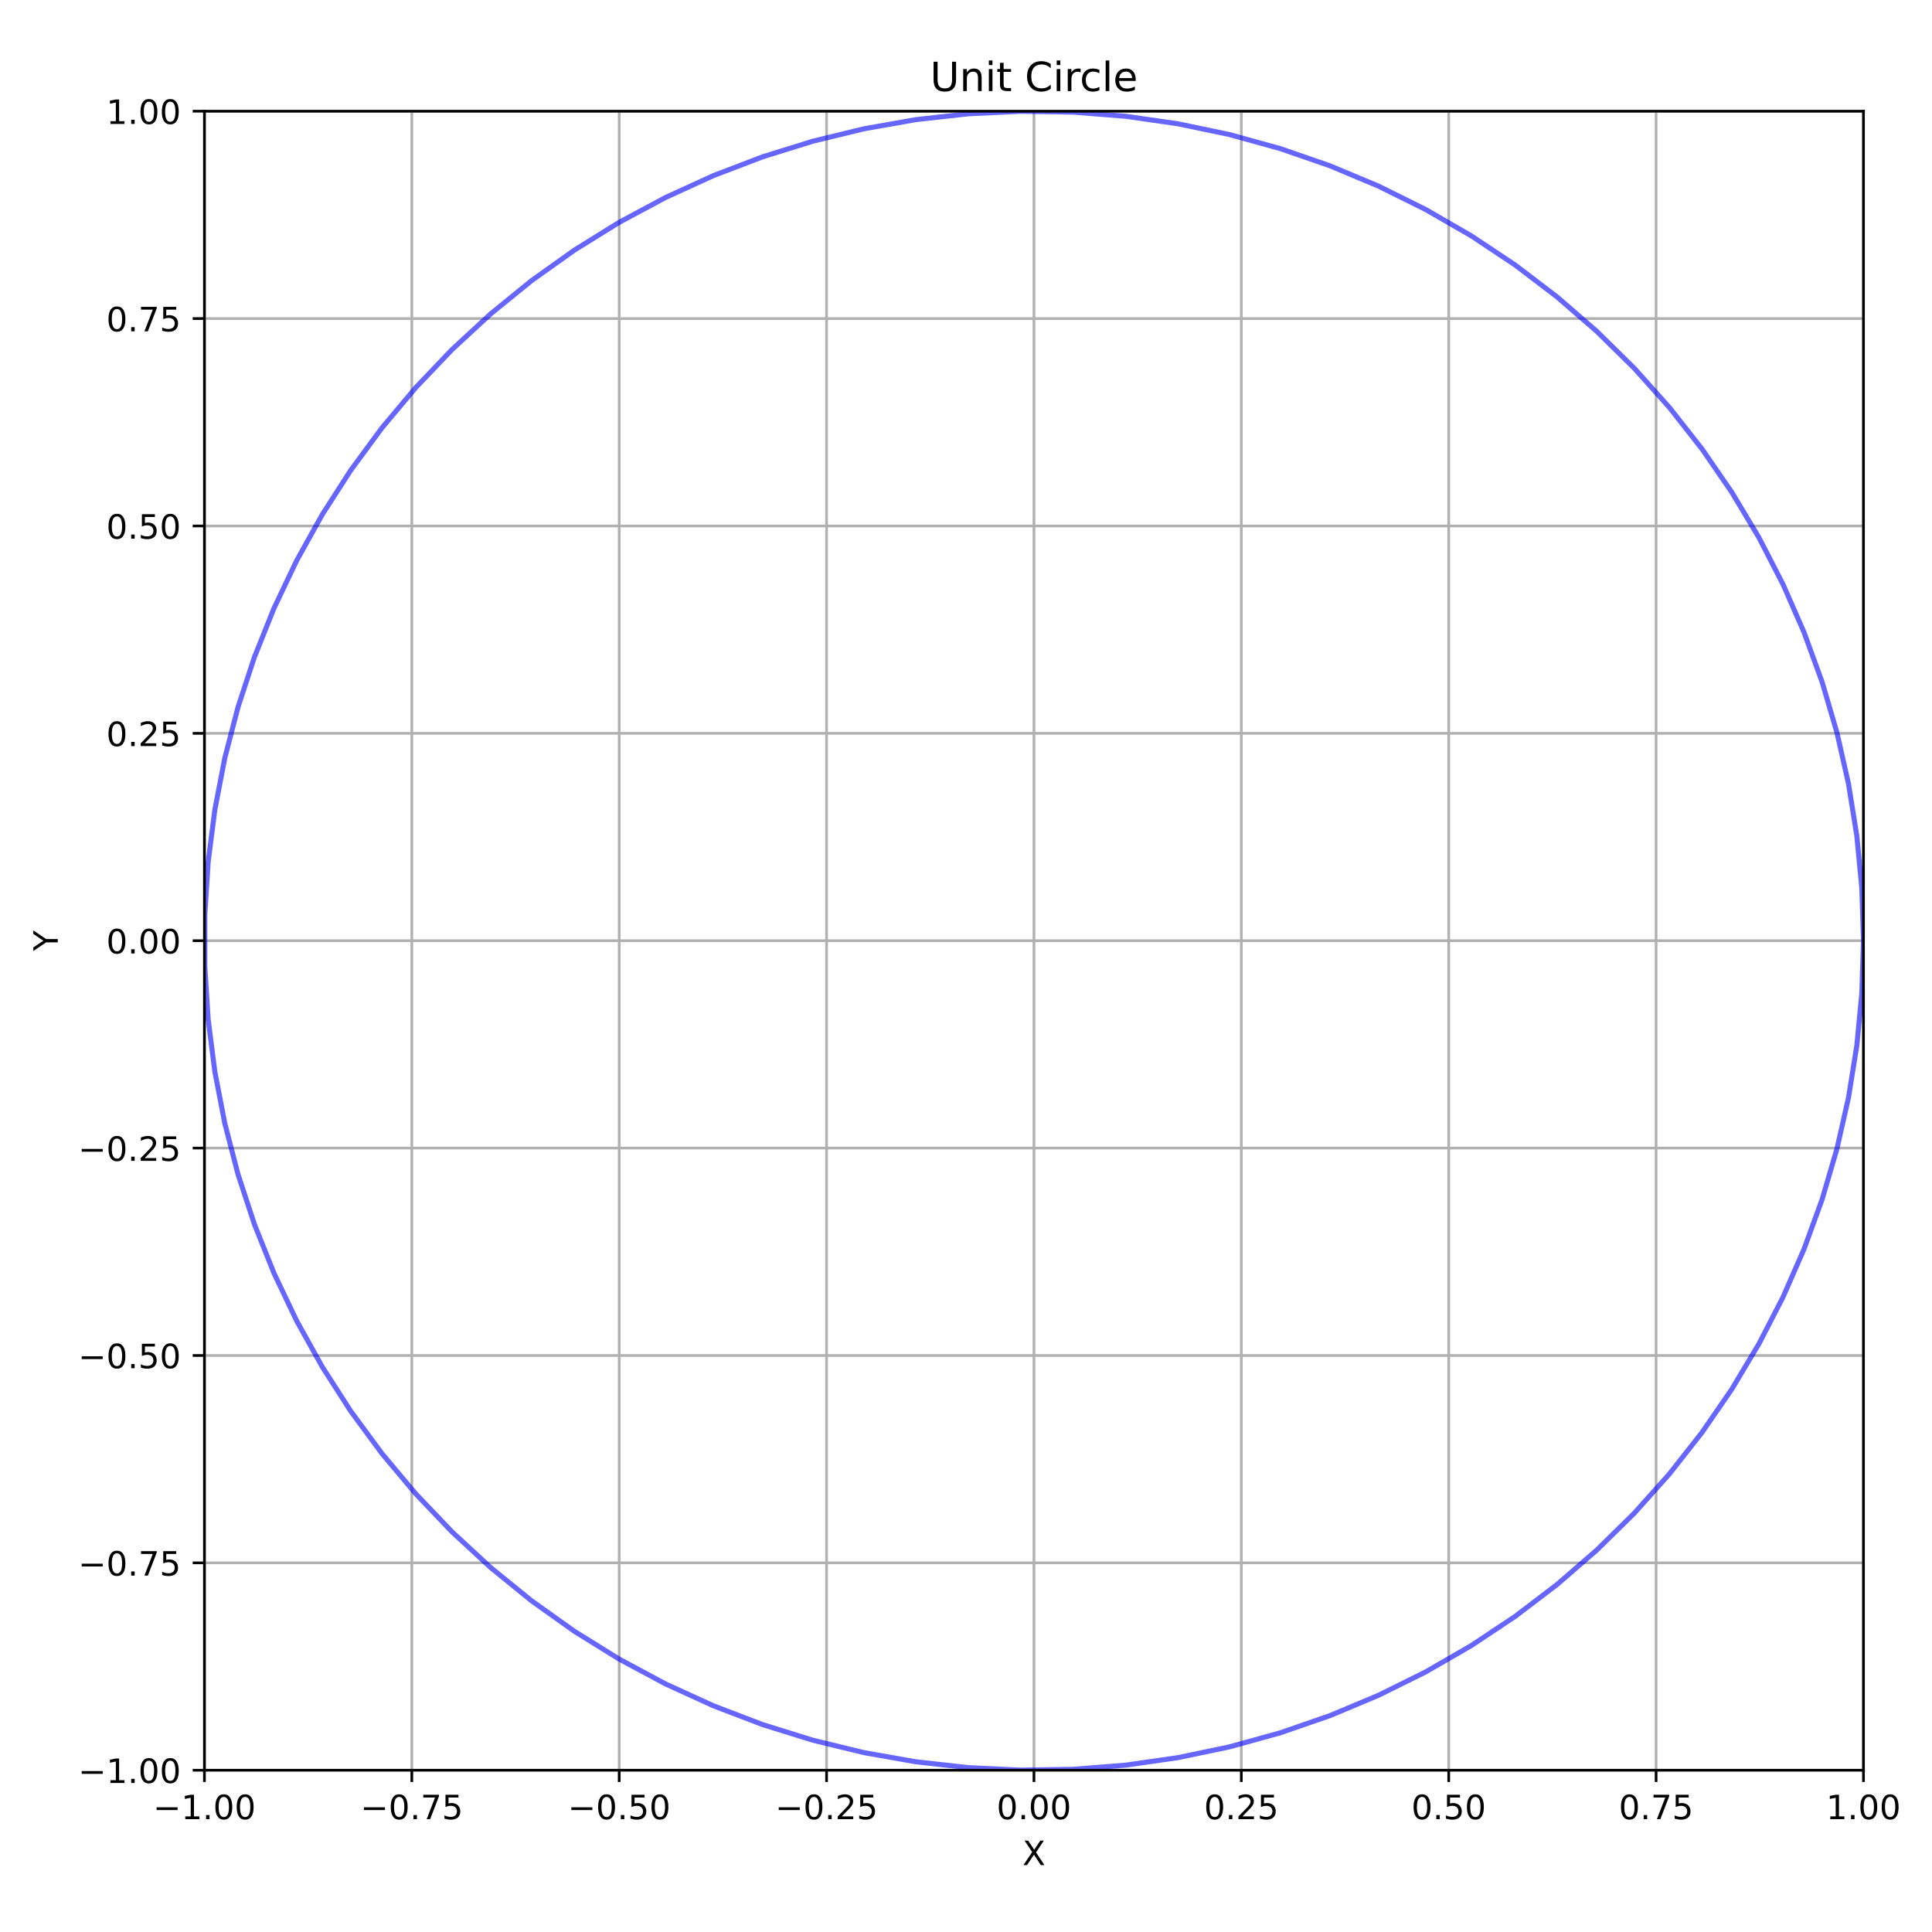
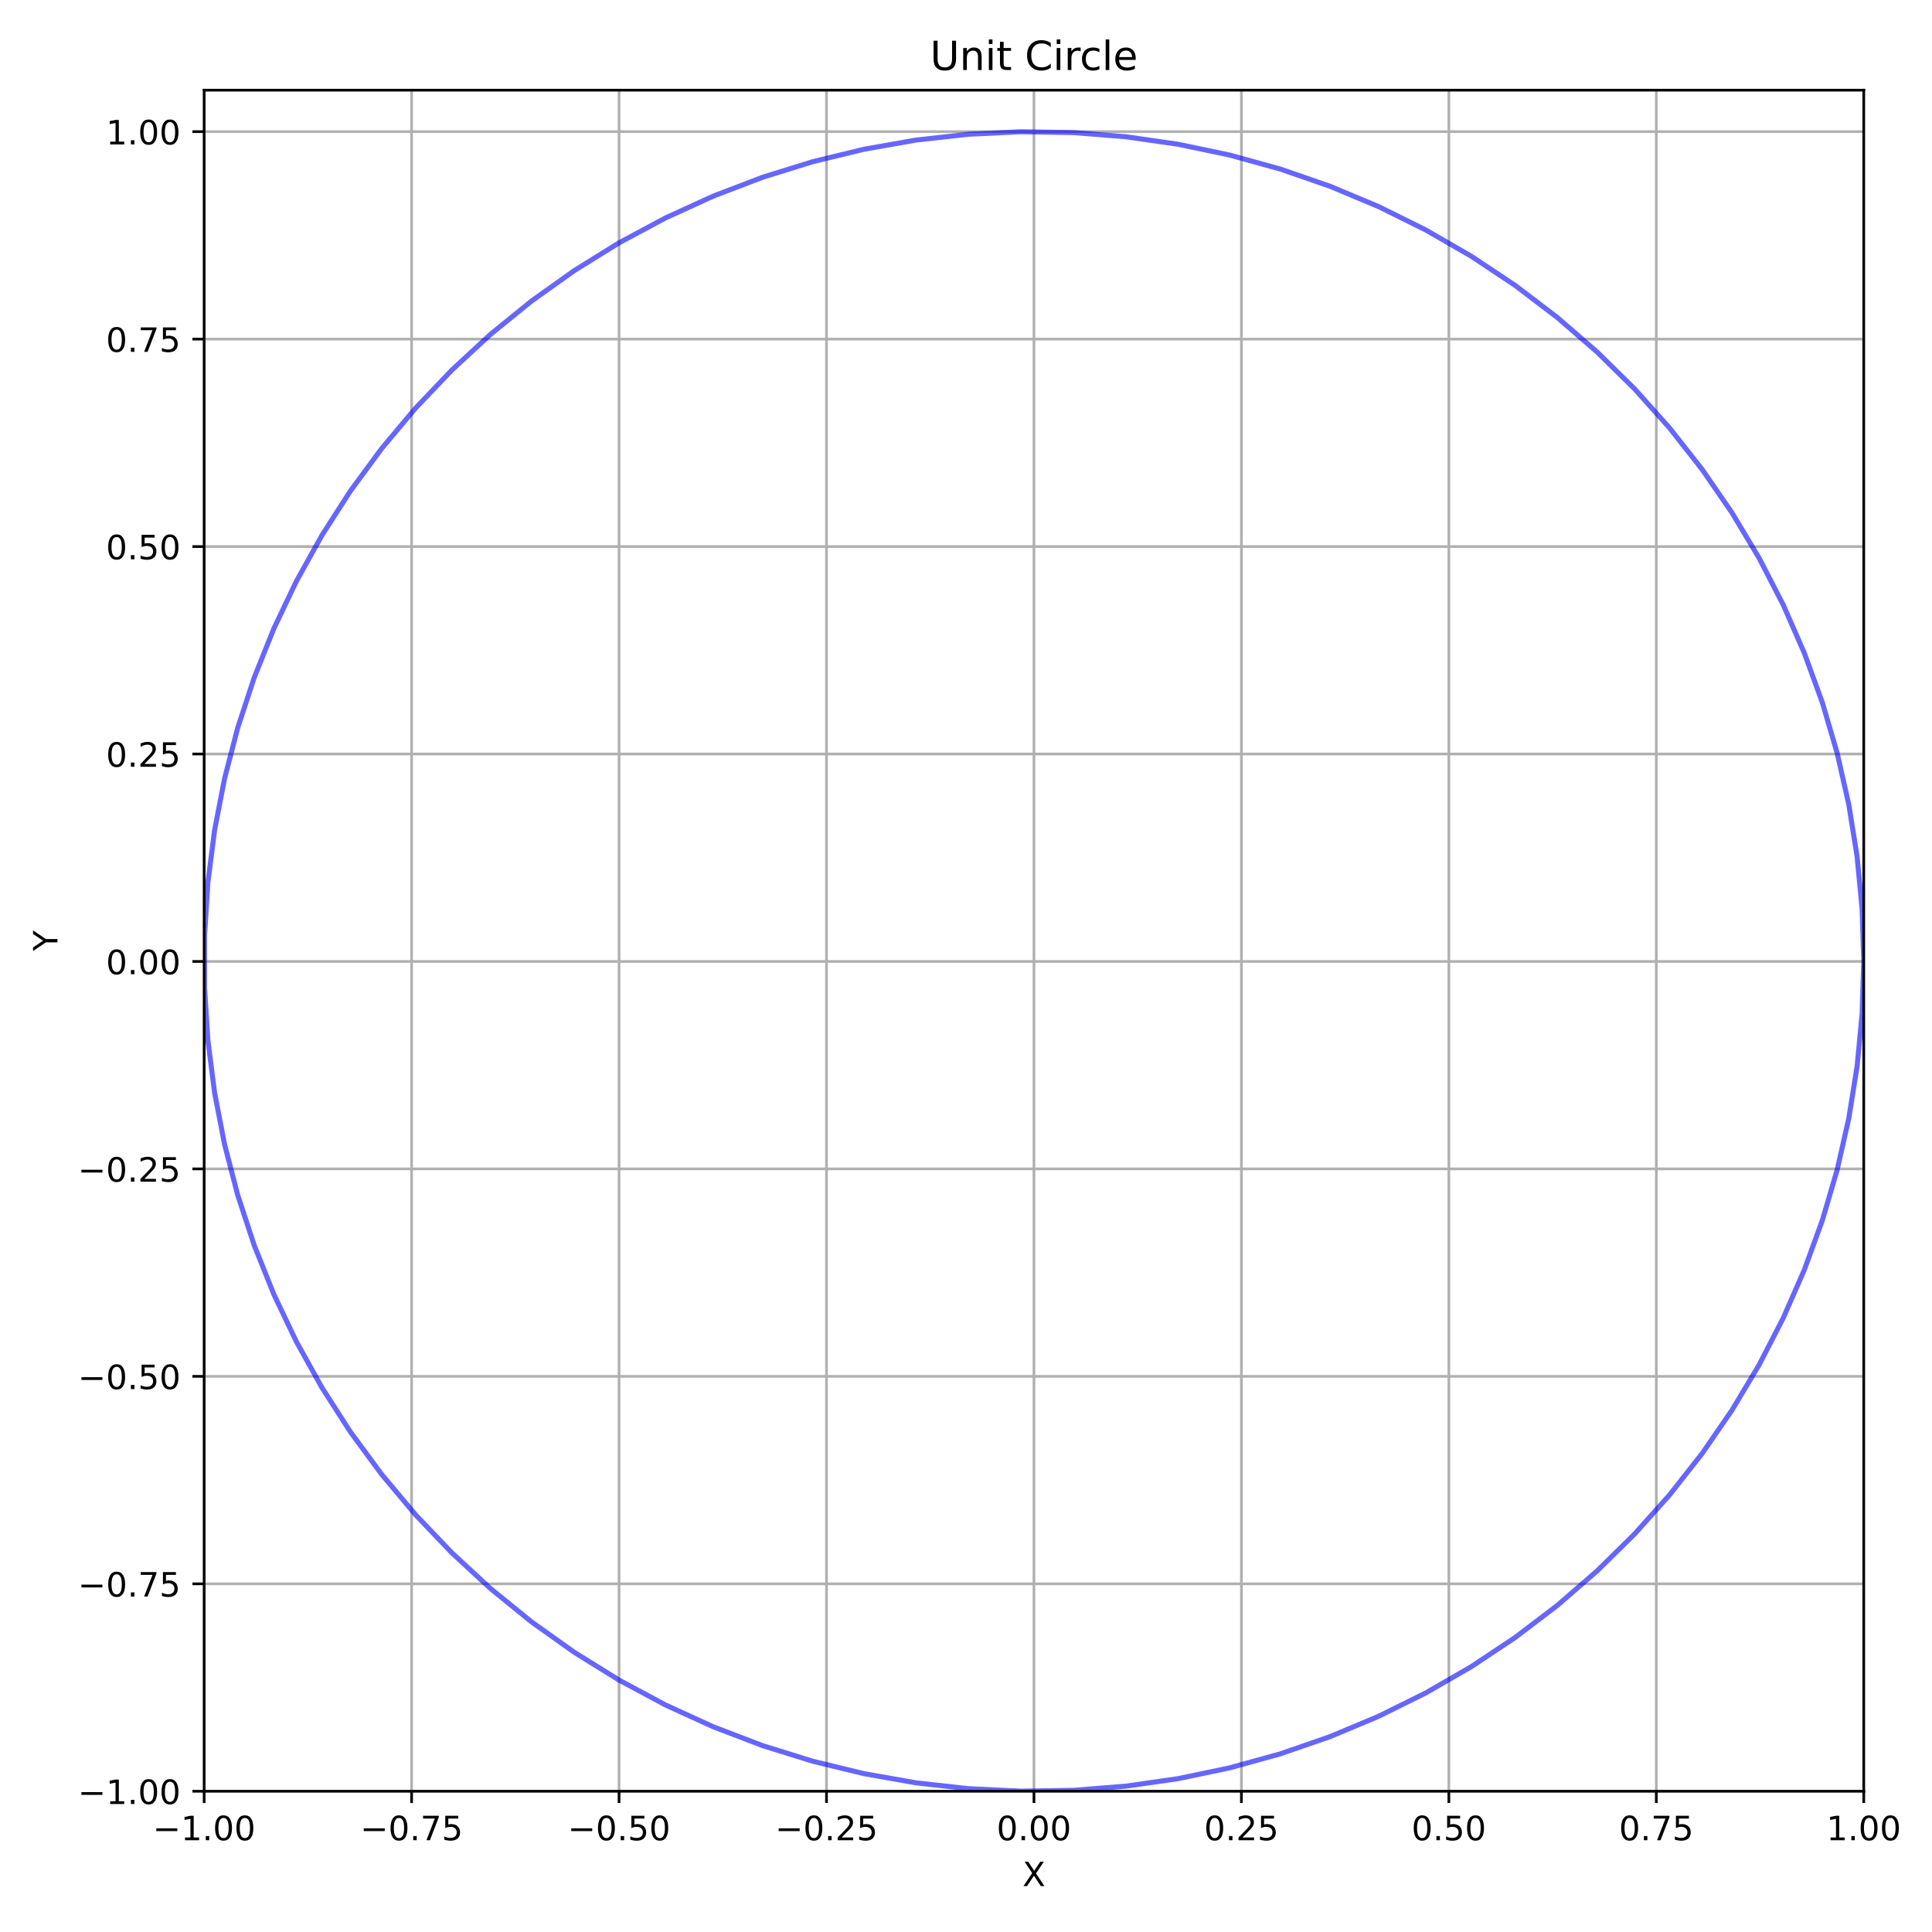
<svg xmlns="http://www.w3.org/2000/svg" xmlns:xlink="http://www.w3.org/1999/xlink" width="576pt" height="576pt" viewBox="0 0 576 576" version="1.1">
  <defs>
    <style type="text/css">*{stroke-linejoin: round; stroke-linecap: butt}</style>
  </defs>
  <g id="figure_1">
    <g id="patch_1">
      <path d="M 0 576  L 576 576  L 576 0  L 0 0  z " style="fill: #ffffff" />
    </g>
    <g id="axes_1">
      <g id="patch_2">
-         <path d="M 60.95 527.77  L 555.57 527.77  L 555.57 33.15  L 60.95 33.15  z " style="fill: #ffffff" />
+         <path d="M 60.865 534.04  L 555.655 534.04  L 555.655 26.88  L 60.865 26.88  z " style="fill: #ffffff" />
      </g>
      <g id="matplotlib.axis_1">
        <g id="xtick_1">
          <g id="line2d_1">
-             <path d="M 60.95 527.77  L 60.95 33.15  " clip-path="url(#pdf5de1de9c)" style="fill: none; stroke: #b0b0b0; stroke-width: 0.8; stroke-linecap: square" />
+             <path d="M 60.865 534.04  L 60.865 26.88  " clip-path="url(#p97d7605d01)" style="fill: none; stroke: #b0b0b0; stroke-width: 0.8; stroke-linecap: square" />
          </g>
          <g id="line2d_2">
            <defs>
-               <path id="m497ed42655" d="M 0 0  L 0 3.5  " style="stroke: #000000; stroke-width: 0.8" />
+               <path id="med61d1f722" d="M 0 0  L 0 3.5  " style="stroke: #000000; stroke-width: 0.8" />
            </defs>
            <g>
-               <use xlink:href="#m497ed42655" x="60.95" y="527.77" style="stroke: #000000; stroke-width: 0.8" />
+               <use xlink:href="#med61d1f722" x="60.865" y="534.04" style="stroke: #000000; stroke-width: 0.8" />
            </g>
          </g>
          <g id="text_1">
-             <g transform="translate(45.62734 542.3684) scale(0.1 -0.1)">
+             <g transform="translate(45.54222 548.6384) scale(0.1 -0.1)">
              <defs>
                <path id="DejaVuSans-2212" d="M 678 2272  L 4684 2272  L 4684 1741  L 678 1741  L 678 2272  z " transform="scale(0.015625)" />
                <path id="DejaVuSans-31" d="M 794 531  L 1825 531  L 1825 4091  L 703 3866  L 703 4441  L 1819 4666  L 2450 4666  L 2450 531  L 3481 531  L 3481 0  L 794 0  L 794 531  z " transform="scale(0.015625)" />
                <path id="DejaVuSans-2e" d="M 684 794  L 1344 794  L 1344 0  L 684 0  L 684 794  z " transform="scale(0.015625)" />
                <path id="DejaVuSans-30" d="M 2034 4250  Q 1547 4250 1301 3770  Q 1056 3291 1056 2328  Q 1056 1369 1301 889  Q 1547 409 2034 409  Q 2525 409 2770 889  Q 3016 1369 3016 2328  Q 3016 3291 2770 3770  Q 2525 4250 2034 4250  z M 2034 4750  Q 2819 4750 3233 4129  Q 3647 3509 3647 2328  Q 3647 1150 3233 529  Q 2819 -91 2034 -91  Q 1250 -91 836 529  Q 422 1150 422 2328  Q 422 3509 836 4129  Q 1250 4750 2034 4750  z " transform="scale(0.015625)" />
              </defs>
              <use xlink:href="#DejaVuSans-2212" />
              <use xlink:href="#DejaVuSans-31" x="83.789" />
              <use xlink:href="#DejaVuSans-2e" x="147.412" />
              <use xlink:href="#DejaVuSans-30" x="179.199" />
              <use xlink:href="#DejaVuSans-30" x="242.822" />
            </g>
          </g>
        </g>
        <g id="xtick_2">
          <g id="line2d_3">
-             <path d="M 122.778 527.77  L 122.778 33.15  " clip-path="url(#pdf5de1de9c)" style="fill: none; stroke: #b0b0b0; stroke-width: 0.8; stroke-linecap: square" />
+             <path d="M 122.714 534.04  L 122.714 26.88  " clip-path="url(#p97d7605d01)" style="fill: none; stroke: #b0b0b0; stroke-width: 0.8; stroke-linecap: square" />
          </g>
          <g id="line2d_4">
            <g>
-               <use xlink:href="#m497ed42655" x="122.778" y="527.77" style="stroke: #000000; stroke-width: 0.8" />
+               <use xlink:href="#med61d1f722" x="122.714" y="534.04" style="stroke: #000000; stroke-width: 0.8" />
            </g>
          </g>
          <g id="text_2">
-             <g transform="translate(107.4548 542.3684) scale(0.1 -0.1)">
+             <g transform="translate(107.391 548.6384) scale(0.1 -0.1)">
              <defs>
                <path id="DejaVuSans-37" d="M 525 4666  L 3525 4666  L 3525 4397  L 1831 0  L 1172 0  L 2766 4134  L 525 4134  L 525 4666  z " transform="scale(0.015625)" />
                <path id="DejaVuSans-35" d="M 691 4666  L 3169 4666  L 3169 4134  L 1269 4134  L 1269 2991  Q 1406 3038 1543 3061  Q 1681 3084 1819 3084  Q 2600 3084 3056 2656  Q 3513 2228 3513 1497  Q 3513 744 3044 326  Q 2575 -91 1722 -91  Q 1428 -91 1123 -41  Q 819 9 494 109  L 494 744  Q 775 591 1075 516  Q 1375 441 1709 441  Q 2250 441 2565 725  Q 2881 1009 2881 1497  Q 2881 1984 2565 2268  Q 2250 2553 1709 2553  Q 1456 2553 1204 2497  Q 953 2441 691 2322  L 691 4666  z " transform="scale(0.015625)" />
              </defs>
              <use xlink:href="#DejaVuSans-2212" />
              <use xlink:href="#DejaVuSans-30" x="83.789" />
              <use xlink:href="#DejaVuSans-2e" x="147.412" />
              <use xlink:href="#DejaVuSans-37" x="179.199" />
              <use xlink:href="#DejaVuSans-35" x="242.822" />
            </g>
          </g>
        </g>
        <g id="xtick_3">
          <g id="line2d_5">
-             <path d="M 184.605 527.77  L 184.605 33.15  " clip-path="url(#pdf5de1de9c)" style="fill: none; stroke: #b0b0b0; stroke-width: 0.8; stroke-linecap: square" />
+             <path d="M 184.562 534.04  L 184.562 26.88  " clip-path="url(#p97d7605d01)" style="fill: none; stroke: #b0b0b0; stroke-width: 0.8; stroke-linecap: square" />
          </g>
          <g id="line2d_6">
            <g>
-               <use xlink:href="#m497ed42655" x="184.605" y="527.77" style="stroke: #000000; stroke-width: 0.8" />
+               <use xlink:href="#med61d1f722" x="184.562" y="534.04" style="stroke: #000000; stroke-width: 0.8" />
            </g>
          </g>
          <g id="text_3">
-             <g transform="translate(169.2823 542.3684) scale(0.1 -0.1)">
+             <g transform="translate(169.2398 548.6384) scale(0.1 -0.1)">
              <use xlink:href="#DejaVuSans-2212" />
              <use xlink:href="#DejaVuSans-30" x="83.789" />
              <use xlink:href="#DejaVuSans-2e" x="147.412" />
              <use xlink:href="#DejaVuSans-35" x="179.199" />
              <use xlink:href="#DejaVuSans-30" x="242.822" />
            </g>
          </g>
        </g>
        <g id="xtick_4">
          <g id="line2d_7">
-             <path d="M 246.433 527.77  L 246.433 33.15  " clip-path="url(#pdf5de1de9c)" style="fill: none; stroke: #b0b0b0; stroke-width: 0.8; stroke-linecap: square" />
+             <path d="M 246.411 534.04  L 246.411 26.88  " clip-path="url(#p97d7605d01)" style="fill: none; stroke: #b0b0b0; stroke-width: 0.8; stroke-linecap: square" />
          </g>
          <g id="line2d_8">
            <g>
-               <use xlink:href="#m497ed42655" x="246.433" y="527.77" style="stroke: #000000; stroke-width: 0.8" />
+               <use xlink:href="#med61d1f722" x="246.411" y="534.04" style="stroke: #000000; stroke-width: 0.8" />
            </g>
          </g>
          <g id="text_4">
-             <g transform="translate(231.1098 542.3684) scale(0.1 -0.1)">
+             <g transform="translate(231.0886 548.6384) scale(0.1 -0.1)">
              <defs>
                <path id="DejaVuSans-32" d="M 1228 531  L 3431 531  L 3431 0  L 469 0  L 469 531  Q 828 903 1448 1529  Q 2069 2156 2228 2338  Q 2531 2678 2651 2914  Q 2772 3150 2772 3378  Q 2772 3750 2511 3984  Q 2250 4219 1831 4219  Q 1534 4219 1204 4116  Q 875 4013 500 3803  L 500 4441  Q 881 4594 1212 4672  Q 1544 4750 1819 4750  Q 2544 4750 2975 4387  Q 3406 4025 3406 3419  Q 3406 3131 3298 2873  Q 3191 2616 2906 2266  Q 2828 2175 2409 1742  Q 1991 1309 1228 531  z " transform="scale(0.015625)" />
              </defs>
              <use xlink:href="#DejaVuSans-2212" />
              <use xlink:href="#DejaVuSans-30" x="83.789" />
              <use xlink:href="#DejaVuSans-2e" x="147.412" />
              <use xlink:href="#DejaVuSans-32" x="179.199" />
              <use xlink:href="#DejaVuSans-35" x="242.822" />
            </g>
          </g>
        </g>
        <g id="xtick_5">
          <g id="line2d_9">
-             <path d="M 308.26 527.77  L 308.26 33.15  " clip-path="url(#pdf5de1de9c)" style="fill: none; stroke: #b0b0b0; stroke-width: 0.8; stroke-linecap: square" />
+             <path d="M 308.26 534.04  L 308.26 26.88  " clip-path="url(#p97d7605d01)" style="fill: none; stroke: #b0b0b0; stroke-width: 0.8; stroke-linecap: square" />
          </g>
          <g id="line2d_10">
            <g>
-               <use xlink:href="#m497ed42655" x="308.26" y="527.77" style="stroke: #000000; stroke-width: 0.8" />
+               <use xlink:href="#med61d1f722" x="308.26" y="534.04" style="stroke: #000000; stroke-width: 0.8" />
            </g>
          </g>
          <g id="text_5">
-             <g transform="translate(297.1272 542.3684) scale(0.1 -0.1)">
+             <g transform="translate(297.1272 548.6384) scale(0.1 -0.1)">
              <use xlink:href="#DejaVuSans-30" />
              <use xlink:href="#DejaVuSans-2e" x="63.623" />
              <use xlink:href="#DejaVuSans-30" x="95.41" />
              <use xlink:href="#DejaVuSans-30" x="159.033" />
            </g>
          </g>
        </g>
        <g id="xtick_6">
          <g id="line2d_11">
-             <path d="M 370.087 527.77  L 370.087 33.15  " clip-path="url(#pdf5de1de9c)" style="fill: none; stroke: #b0b0b0; stroke-width: 0.8; stroke-linecap: square" />
+             <path d="M 370.109 534.04  L 370.109 26.88  " clip-path="url(#p97d7605d01)" style="fill: none; stroke: #b0b0b0; stroke-width: 0.8; stroke-linecap: square" />
          </g>
          <g id="line2d_12">
            <g>
-               <use xlink:href="#m497ed42655" x="370.087" y="527.77" style="stroke: #000000; stroke-width: 0.8" />
+               <use xlink:href="#med61d1f722" x="370.109" y="534.04" style="stroke: #000000; stroke-width: 0.8" />
            </g>
          </g>
          <g id="text_6">
-             <g transform="translate(358.9547 542.3684) scale(0.1 -0.1)">
+             <g transform="translate(358.976 548.6384) scale(0.1 -0.1)">
              <use xlink:href="#DejaVuSans-30" />
              <use xlink:href="#DejaVuSans-2e" x="63.623" />
              <use xlink:href="#DejaVuSans-32" x="95.41" />
              <use xlink:href="#DejaVuSans-35" x="159.033" />
            </g>
          </g>
        </g>
        <g id="xtick_7">
          <g id="line2d_13">
-             <path d="M 431.915 527.77  L 431.915 33.15  " clip-path="url(#pdf5de1de9c)" style="fill: none; stroke: #b0b0b0; stroke-width: 0.8; stroke-linecap: square" />
+             <path d="M 431.958 534.04  L 431.958 26.88  " clip-path="url(#p97d7605d01)" style="fill: none; stroke: #b0b0b0; stroke-width: 0.8; stroke-linecap: square" />
          </g>
          <g id="line2d_14">
            <g>
-               <use xlink:href="#m497ed42655" x="431.915" y="527.77" style="stroke: #000000; stroke-width: 0.8" />
+               <use xlink:href="#med61d1f722" x="431.958" y="534.04" style="stroke: #000000; stroke-width: 0.8" />
            </g>
          </g>
          <g id="text_7">
-             <g transform="translate(420.7822 542.3684) scale(0.1 -0.1)">
+             <g transform="translate(420.8247 548.6384) scale(0.1 -0.1)">
              <use xlink:href="#DejaVuSans-30" />
              <use xlink:href="#DejaVuSans-2e" x="63.623" />
              <use xlink:href="#DejaVuSans-35" x="95.41" />
              <use xlink:href="#DejaVuSans-30" x="159.033" />
            </g>
          </g>
        </g>
        <g id="xtick_8">
          <g id="line2d_15">
-             <path d="M 493.743 527.77  L 493.743 33.15  " clip-path="url(#pdf5de1de9c)" style="fill: none; stroke: #b0b0b0; stroke-width: 0.8; stroke-linecap: square" />
+             <path d="M 493.806 534.04  L 493.806 26.88  " clip-path="url(#p97d7605d01)" style="fill: none; stroke: #b0b0b0; stroke-width: 0.8; stroke-linecap: square" />
          </g>
          <g id="line2d_16">
            <g>
-               <use xlink:href="#m497ed42655" x="493.743" y="527.77" style="stroke: #000000; stroke-width: 0.8" />
+               <use xlink:href="#med61d1f722" x="493.806" y="534.04" style="stroke: #000000; stroke-width: 0.8" />
            </g>
          </g>
          <g id="text_8">
-             <g transform="translate(482.6097 542.3684) scale(0.1 -0.1)">
+             <g transform="translate(482.6735 548.6384) scale(0.1 -0.1)">
              <use xlink:href="#DejaVuSans-30" />
              <use xlink:href="#DejaVuSans-2e" x="63.623" />
              <use xlink:href="#DejaVuSans-37" x="95.41" />
              <use xlink:href="#DejaVuSans-35" x="159.033" />
            </g>
          </g>
        </g>
        <g id="xtick_9">
          <g id="line2d_17">
-             <path d="M 555.57 527.77  L 555.57 33.15  " clip-path="url(#pdf5de1de9c)" style="fill: none; stroke: #b0b0b0; stroke-width: 0.8; stroke-linecap: square" />
+             <path d="M 555.655 534.04  L 555.655 26.88  " clip-path="url(#p97d7605d01)" style="fill: none; stroke: #b0b0b0; stroke-width: 0.8; stroke-linecap: square" />
          </g>
          <g id="line2d_18">
            <g>
-               <use xlink:href="#m497ed42655" x="555.57" y="527.77" style="stroke: #000000; stroke-width: 0.8" />
+               <use xlink:href="#med61d1f722" x="555.655" y="534.04" style="stroke: #000000; stroke-width: 0.8" />
            </g>
          </g>
          <g id="text_9">
-             <g transform="translate(544.4372 542.3684) scale(0.1 -0.1)">
+             <g transform="translate(544.5223 548.6384) scale(0.1 -0.1)">
              <use xlink:href="#DejaVuSans-31" />
              <use xlink:href="#DejaVuSans-2e" x="63.623" />
              <use xlink:href="#DejaVuSans-30" x="95.41" />
              <use xlink:href="#DejaVuSans-30" x="159.033" />
            </g>
          </g>
        </g>
        <g id="text_10">
-           <g transform="translate(304.835 556.0466) scale(0.1 -0.1)">
+           <g transform="translate(304.835 562.3166) scale(0.1 -0.1)">
            <defs>
              <path id="DejaVuSans-58" d="M 403 4666  L 1081 4666  L 2241 2931  L 3406 4666  L 4084 4666  L 2584 2425  L 4184 0  L 3506 0  L 2194 1984  L 872 0  L 191 0  L 1856 2491  L 403 4666  z " transform="scale(0.015625)" />
            </defs>
            <use xlink:href="#DejaVuSans-58" />
          </g>
        </g>
      </g>
      <g id="matplotlib.axis_2">
        <g id="ytick_1">
          <g id="line2d_19">
-             <path d="M 60.95 527.77  L 555.57 527.77  " clip-path="url(#pdf5de1de9c)" style="fill: none; stroke: #b0b0b0; stroke-width: 0.8; stroke-linecap: square" />
+             <path d="M 60.865 534.04  L 555.655 534.04  " clip-path="url(#p97d7605d01)" style="fill: none; stroke: #b0b0b0; stroke-width: 0.8; stroke-linecap: square" />
          </g>
          <g id="line2d_20">
            <defs>
-               <path id="m8a4fdfe39a" d="M 0 0  L -3.5 0  " style="stroke: #000000; stroke-width: 0.8" />
+               <path id="m1a85ec99d8" d="M 0 0  L -3.5 0  " style="stroke: #000000; stroke-width: 0.8" />
            </defs>
            <g>
-               <use xlink:href="#m8a4fdfe39a" x="60.95" y="527.77" style="stroke: #000000; stroke-width: 0.8" />
+               <use xlink:href="#m1a85ec99d8" x="60.865" y="534.04" style="stroke: #000000; stroke-width: 0.8" />
            </g>
          </g>
          <g id="text_11">
-             <g transform="translate(23.30469 531.5692) scale(0.1 -0.1)">
+             <g transform="translate(23.21957 537.8392) scale(0.1 -0.1)">
              <use xlink:href="#DejaVuSans-2212" />
              <use xlink:href="#DejaVuSans-31" x="83.789" />
              <use xlink:href="#DejaVuSans-2e" x="147.412" />
              <use xlink:href="#DejaVuSans-30" x="179.199" />
              <use xlink:href="#DejaVuSans-30" x="242.822" />
            </g>
          </g>
        </g>
        <g id="ytick_2">
          <g id="line2d_21">
-             <path d="M 60.95 465.942  L 555.57 465.942  " clip-path="url(#pdf5de1de9c)" style="fill: none; stroke: #b0b0b0; stroke-width: 0.8; stroke-linecap: square" />
+             <path d="M 60.865 472.191  L 555.655 472.191  " clip-path="url(#p97d7605d01)" style="fill: none; stroke: #b0b0b0; stroke-width: 0.8; stroke-linecap: square" />
          </g>
          <g id="line2d_22">
            <g>
-               <use xlink:href="#m8a4fdfe39a" x="60.95" y="465.942" style="stroke: #000000; stroke-width: 0.8" />
+               <use xlink:href="#m1a85ec99d8" x="60.865" y="472.191" style="stroke: #000000; stroke-width: 0.8" />
            </g>
          </g>
          <g id="text_12">
-             <g transform="translate(23.30469 469.7417) scale(0.1 -0.1)">
+             <g transform="translate(23.21957 475.9904) scale(0.1 -0.1)">
              <use xlink:href="#DejaVuSans-2212" />
              <use xlink:href="#DejaVuSans-30" x="83.789" />
              <use xlink:href="#DejaVuSans-2e" x="147.412" />
              <use xlink:href="#DejaVuSans-37" x="179.199" />
              <use xlink:href="#DejaVuSans-35" x="242.822" />
            </g>
          </g>
        </g>
        <g id="ytick_3">
          <g id="line2d_23">
-             <path d="M 60.95 404.115  L 555.57 404.115  " clip-path="url(#pdf5de1de9c)" style="fill: none; stroke: #b0b0b0; stroke-width: 0.8; stroke-linecap: square" />
+             <path d="M 60.865 410.342  L 555.655 410.342  " clip-path="url(#p97d7605d01)" style="fill: none; stroke: #b0b0b0; stroke-width: 0.8; stroke-linecap: square" />
          </g>
          <g id="line2d_24">
            <g>
-               <use xlink:href="#m8a4fdfe39a" x="60.95" y="404.115" style="stroke: #000000; stroke-width: 0.8" />
+               <use xlink:href="#m1a85ec99d8" x="60.865" y="410.342" style="stroke: #000000; stroke-width: 0.8" />
            </g>
          </g>
          <g id="text_13">
-             <g transform="translate(23.30469 407.9142) scale(0.1 -0.1)">
+             <g transform="translate(23.21957 414.1417) scale(0.1 -0.1)">
              <use xlink:href="#DejaVuSans-2212" />
              <use xlink:href="#DejaVuSans-30" x="83.789" />
              <use xlink:href="#DejaVuSans-2e" x="147.412" />
              <use xlink:href="#DejaVuSans-35" x="179.199" />
              <use xlink:href="#DejaVuSans-30" x="242.822" />
            </g>
          </g>
        </g>
        <g id="ytick_4">
          <g id="line2d_25">
-             <path d="M 60.95 342.288  L 555.57 342.288  " clip-path="url(#pdf5de1de9c)" style="fill: none; stroke: #b0b0b0; stroke-width: 0.8; stroke-linecap: square" />
+             <path d="M 60.865 348.494  L 555.655 348.494  " clip-path="url(#p97d7605d01)" style="fill: none; stroke: #b0b0b0; stroke-width: 0.8; stroke-linecap: square" />
          </g>
          <g id="line2d_26">
            <g>
-               <use xlink:href="#m8a4fdfe39a" x="60.95" y="342.288" style="stroke: #000000; stroke-width: 0.8" />
+               <use xlink:href="#m1a85ec99d8" x="60.865" y="348.494" style="stroke: #000000; stroke-width: 0.8" />
            </g>
          </g>
          <g id="text_14">
-             <g transform="translate(23.30469 346.0867) scale(0.1 -0.1)">
+             <g transform="translate(23.21957 352.2929) scale(0.1 -0.1)">
              <use xlink:href="#DejaVuSans-2212" />
              <use xlink:href="#DejaVuSans-30" x="83.789" />
              <use xlink:href="#DejaVuSans-2e" x="147.412" />
              <use xlink:href="#DejaVuSans-32" x="179.199" />
              <use xlink:href="#DejaVuSans-35" x="242.822" />
            </g>
          </g>
        </g>
        <g id="ytick_5">
          <g id="line2d_27">
-             <path d="M 60.95 280.46  L 555.57 280.46  " clip-path="url(#pdf5de1de9c)" style="fill: none; stroke: #b0b0b0; stroke-width: 0.8; stroke-linecap: square" />
+             <path d="M 60.865 286.645  L 555.655 286.645  " clip-path="url(#p97d7605d01)" style="fill: none; stroke: #b0b0b0; stroke-width: 0.8; stroke-linecap: square" />
          </g>
          <g id="line2d_28">
            <g>
-               <use xlink:href="#m8a4fdfe39a" x="60.95" y="280.46" style="stroke: #000000; stroke-width: 0.8" />
+               <use xlink:href="#m1a85ec99d8" x="60.865" y="286.645" style="stroke: #000000; stroke-width: 0.8" />
            </g>
          </g>
          <g id="text_15">
-             <g transform="translate(31.68437 284.2592) scale(0.1 -0.1)">
+             <g transform="translate(31.59925 290.4441) scale(0.1 -0.1)">
              <use xlink:href="#DejaVuSans-30" />
              <use xlink:href="#DejaVuSans-2e" x="63.623" />
              <use xlink:href="#DejaVuSans-30" x="95.41" />
              <use xlink:href="#DejaVuSans-30" x="159.033" />
            </g>
          </g>
        </g>
        <g id="ytick_6">
          <g id="line2d_29">
-             <path d="M 60.95 218.632  L 555.57 218.632  " clip-path="url(#pdf5de1de9c)" style="fill: none; stroke: #b0b0b0; stroke-width: 0.8; stroke-linecap: square" />
+             <path d="M 60.865 224.796  L 555.655 224.796  " clip-path="url(#p97d7605d01)" style="fill: none; stroke: #b0b0b0; stroke-width: 0.8; stroke-linecap: square" />
          </g>
          <g id="line2d_30">
            <g>
-               <use xlink:href="#m8a4fdfe39a" x="60.95" y="218.632" style="stroke: #000000; stroke-width: 0.8" />
+               <use xlink:href="#m1a85ec99d8" x="60.865" y="224.796" style="stroke: #000000; stroke-width: 0.8" />
            </g>
          </g>
          <g id="text_16">
-             <g transform="translate(31.68437 222.4317) scale(0.1 -0.1)">
+             <g transform="translate(31.59925 228.5953) scale(0.1 -0.1)">
              <use xlink:href="#DejaVuSans-30" />
              <use xlink:href="#DejaVuSans-2e" x="63.623" />
              <use xlink:href="#DejaVuSans-32" x="95.41" />
              <use xlink:href="#DejaVuSans-35" x="159.033" />
            </g>
          </g>
        </g>
        <g id="ytick_7">
          <g id="line2d_31">
-             <path d="M 60.95 156.805  L 555.57 156.805  " clip-path="url(#pdf5de1de9c)" style="fill: none; stroke: #b0b0b0; stroke-width: 0.8; stroke-linecap: square" />
+             <path d="M 60.865 162.947  L 555.655 162.947  " clip-path="url(#p97d7605d01)" style="fill: none; stroke: #b0b0b0; stroke-width: 0.8; stroke-linecap: square" />
          </g>
          <g id="line2d_32">
            <g>
-               <use xlink:href="#m8a4fdfe39a" x="60.95" y="156.805" style="stroke: #000000; stroke-width: 0.8" />
+               <use xlink:href="#m1a85ec99d8" x="60.865" y="162.947" style="stroke: #000000; stroke-width: 0.8" />
            </g>
          </g>
          <g id="text_17">
-             <g transform="translate(31.68437 160.6042) scale(0.1 -0.1)">
+             <g transform="translate(31.59925 166.7465) scale(0.1 -0.1)">
              <use xlink:href="#DejaVuSans-30" />
              <use xlink:href="#DejaVuSans-2e" x="63.623" />
              <use xlink:href="#DejaVuSans-35" x="95.41" />
              <use xlink:href="#DejaVuSans-30" x="159.033" />
            </g>
          </g>
        </g>
        <g id="ytick_8">
          <g id="line2d_33">
-             <path d="M 60.95 94.978  L 555.57 94.978  " clip-path="url(#pdf5de1de9c)" style="fill: none; stroke: #b0b0b0; stroke-width: 0.8; stroke-linecap: square" />
+             <path d="M 60.865 101.099  L 555.655 101.099  " clip-path="url(#p97d7605d01)" style="fill: none; stroke: #b0b0b0; stroke-width: 0.8; stroke-linecap: square" />
          </g>
          <g id="line2d_34">
            <g>
-               <use xlink:href="#m8a4fdfe39a" x="60.95" y="94.978" style="stroke: #000000; stroke-width: 0.8" />
+               <use xlink:href="#m1a85ec99d8" x="60.865" y="101.099" style="stroke: #000000; stroke-width: 0.8" />
            </g>
          </g>
          <g id="text_18">
-             <g transform="translate(31.68437 98.77672) scale(0.1 -0.1)">
+             <g transform="translate(31.59925 104.8978) scale(0.1 -0.1)">
              <use xlink:href="#DejaVuSans-30" />
              <use xlink:href="#DejaVuSans-2e" x="63.623" />
              <use xlink:href="#DejaVuSans-37" x="95.41" />
              <use xlink:href="#DejaVuSans-35" x="159.033" />
            </g>
          </g>
        </g>
        <g id="ytick_9">
          <g id="line2d_35">
-             <path d="M 60.95 33.15  L 555.57 33.15  " clip-path="url(#pdf5de1de9c)" style="fill: none; stroke: #b0b0b0; stroke-width: 0.8; stroke-linecap: square" />
+             <path d="M 60.865 39.25  L 555.655 39.25  " clip-path="url(#p97d7605d01)" style="fill: none; stroke: #b0b0b0; stroke-width: 0.8; stroke-linecap: square" />
          </g>
          <g id="line2d_36">
            <g>
-               <use xlink:href="#m8a4fdfe39a" x="60.95" y="33.15" style="stroke: #000000; stroke-width: 0.8" />
+               <use xlink:href="#m1a85ec99d8" x="60.865" y="39.25" style="stroke: #000000; stroke-width: 0.8" />
            </g>
          </g>
          <g id="text_19">
-             <g transform="translate(31.68437 36.94922) scale(0.1 -0.1)">
+             <g transform="translate(31.59925 43.04897) scale(0.1 -0.1)">
              <use xlink:href="#DejaVuSans-31" />
              <use xlink:href="#DejaVuSans-2e" x="63.623" />
              <use xlink:href="#DejaVuSans-30" x="95.41" />
              <use xlink:href="#DejaVuSans-30" x="159.033" />
            </g>
          </g>
        </g>
        <g id="text_20">
-           <g transform="translate(17.225 283.5139) rotate(-90) scale(0.1 -0.1)">
+           <g transform="translate(17.13988 283.5139) rotate(-90) scale(0.1 -0.1)">
            <defs>
              <path id="DejaVuSans-59" d="M -13 4666  L 666 4666  L 1959 2747  L 3244 4666  L 3922 4666  L 2272 2222  L 2272 0  L 1638 0  L 1638 2222  L -13 4666  z " transform="scale(0.015625)" />
            </defs>
            <use xlink:href="#DejaVuSans-59" />
          </g>
        </g>
      </g>
      <g id="line2d_37">
-         <path d="M 555.57 280.46  L 555.072 264.775  L 553.58 249.152  L 551.101 233.656  L 547.643 218.349  L 543.222 203.291  L 537.855 188.544  L 531.563 174.167  L 524.372 160.219  L 516.31 146.754  L 507.411 133.828  L 497.71 121.492  L 487.247 109.797  L 476.062 98.788  L 464.202 88.511  L 451.714 79.007  L 438.648 70.314  L 425.057 62.468  L 410.996 55.499  L 396.522 49.436  L 381.691 44.303  L 366.566 40.121  L 351.205 36.907  L 335.671 34.674  L 320.027 33.43  L 304.336 33.181  L 288.661 33.928  L 273.064 35.667  L 257.609 38.392  L 242.358 42.092  L 227.373 46.752  L 212.713 52.353  L 198.438 58.872  L 184.605 66.283  L 171.27 74.557  L 158.487 83.66  L 146.306 93.556  L 134.778 104.204  L 123.949 115.561  L 113.861 127.583  L 104.557 140.22  L 96.072 153.422  L 88.442 167.136  L 81.697 181.306  L 75.865 195.875  L 70.968 210.785  L 67.026 225.975  L 64.056 241.385  L 62.07 256.952  L 61.075 272.613  L 61.075 288.307  L 62.07 303.968  L 64.056 319.535  L 67.026 334.945  L 70.968 350.135  L 75.865 365.045  L 81.697 379.614  L 88.442 393.784  L 96.072 407.498  L 104.557 420.7  L 113.861 433.337  L 123.949 445.359  L 134.778 456.716  L 146.306 467.364  L 158.487 477.26  L 171.27 486.363  L 184.605 494.637  L 198.438 502.048  L 212.713 508.567  L 227.373 514.168  L 242.358 518.828  L 257.609 522.528  L 273.064 525.253  L 288.661 526.992  L 304.336 527.739  L 320.027 527.49  L 335.671 526.246  L 351.205 524.013  L 366.566 520.799  L 381.691 516.617  L 396.522 511.484  L 410.996 505.421  L 425.057 498.452  L 438.648 490.606  L 451.714 481.913  L 464.202 472.409  L 476.062 462.132  L 487.247 451.123  L 497.71 439.428  L 507.411 427.092  L 516.31 414.166  L 524.372 400.701  L 531.563 386.753  L 537.855 372.376  L 543.222 357.629  L 547.643 342.571  L 551.101 327.264  L 553.58 311.768  L 555.072 296.145  L 555.57 280.46  " clip-path="url(#pdf5de1de9c)" style="fill: none; stroke: #0000ff; stroke-opacity: 0.6; stroke-width: 1.5; stroke-linecap: square" />
+         <path d="M 555.655 286.645  L 555.157 270.954  L 553.665 255.327  L 551.184 239.825  L 547.726 224.512  L 543.303 209.449  L 537.934 194.697  L 531.64 180.316  L 524.446 166.362  L 516.382 152.893  L 507.48 139.962  L 497.776 127.622  L 487.308 115.923  L 476.12 104.91  L 464.256 94.63  L 451.763 85.123  L 438.693 76.427  L 425.098 68.578  L 411.032 61.606  L 396.552 55.541  L 381.717 50.407  L 366.586 46.223  L 351.22 43.008  L 335.681 40.774  L 320.032 39.53  L 304.335 39.281  L 288.654 40.028  L 273.052 41.768  L 257.592 44.494  L 242.336 48.195  L 227.345 52.856  L 212.68 58.459  L 198.4 64.98  L 184.562 72.394  L 171.223 80.671  L 158.435 89.777  L 146.251 99.676  L 134.719 110.328  L 123.885 121.689  L 113.794 133.715  L 104.486 146.357  L 95.999 159.564  L 88.366 173.282  L 81.619 187.457  L 75.785 202.031  L 70.886 216.946  L 66.943 232.141  L 63.972 247.556  L 61.985 263.128  L 60.989 278.796  L 60.989 294.494  L 61.985 310.161  L 63.972 325.734  L 66.943 341.149  L 70.886 356.344  L 75.785 371.259  L 81.619 385.833  L 88.366 400.008  L 95.999 413.726  L 104.486 426.933  L 113.794 439.574  L 123.885 451.6  L 134.719 462.962  L 146.251 473.614  L 158.435 483.512  L 171.223 492.619  L 184.562 500.895  L 198.4 508.309  L 212.68 514.831  L 227.345 520.433  L 242.336 525.095  L 257.592 528.796  L 273.052 531.522  L 288.654 533.262  L 304.335 534.009  L 320.032 533.76  L 335.681 532.516  L 351.22 530.282  L 366.586 527.066  L 381.717 522.883  L 396.552 517.749  L 411.032 511.683  L 425.098 504.712  L 438.693 496.863  L 451.763 488.167  L 464.256 478.66  L 476.12 468.379  L 487.308 457.367  L 497.776 445.667  L 507.48 433.327  L 516.382 420.397  L 524.446 406.928  L 531.64 392.974  L 537.934 378.592  L 543.303 363.84  L 547.726 348.778  L 551.184 333.465  L 553.665 317.963  L 555.157 302.336  L 555.655 286.645  " clip-path="url(#p97d7605d01)" style="fill: none; stroke: #0000ff; stroke-opacity: 0.6; stroke-width: 1.5; stroke-linecap: square" />
      </g>
      <g id="patch_3">
-         <path d="M 60.95 527.77  L 60.95 33.15  " style="fill: none; stroke: #000000; stroke-width: 0.8; stroke-linejoin: miter; stroke-linecap: square" />
+         <path d="M 60.865 534.04  L 60.865 26.88  " style="fill: none; stroke: #000000; stroke-width: 0.8; stroke-linejoin: miter; stroke-linecap: square" />
      </g>
      <g id="patch_4">
-         <path d="M 555.57 527.77  L 555.57 33.15  " style="fill: none; stroke: #000000; stroke-width: 0.8; stroke-linejoin: miter; stroke-linecap: square" />
+         <path d="M 555.655 534.04  L 555.655 26.88  " style="fill: none; stroke: #000000; stroke-width: 0.8; stroke-linejoin: miter; stroke-linecap: square" />
      </g>
      <g id="patch_5">
-         <path d="M 60.95 527.77  L 555.57 527.77  " style="fill: none; stroke: #000000; stroke-width: 0.8; stroke-linejoin: miter; stroke-linecap: square" />
+         <path d="M 60.865 534.04  L 555.655 534.04  " style="fill: none; stroke: #000000; stroke-width: 0.8; stroke-linejoin: miter; stroke-linecap: square" />
      </g>
      <g id="patch_6">
-         <path d="M 60.95 33.15  L 555.57 33.15  " style="fill: none; stroke: #000000; stroke-width: 0.8; stroke-linejoin: miter; stroke-linecap: square" />
+         <path d="M 60.865 26.88  L 555.655 26.88  " style="fill: none; stroke: #000000; stroke-width: 0.8; stroke-linejoin: miter; stroke-linecap: square" />
      </g>
      <g id="text_21">
-         <g transform="translate(277.2944 27.15) scale(0.12 -0.12)">
+         <g transform="translate(277.2944 20.88) scale(0.12 -0.12)">
          <defs>
            <path id="DejaVuSans-55" d="M 556 4666  L 1191 4666  L 1191 1831  Q 1191 1081 1462 751  Q 1734 422 2344 422  Q 2950 422 3222 751  Q 3494 1081 3494 1831  L 3494 4666  L 4128 4666  L 4128 1753  Q 4128 841 3676 375  Q 3225 -91 2344 -91  Q 1459 -91 1007 375  Q 556 841 556 1753  L 556 4666  z " transform="scale(0.015625)" />
            <path id="DejaVuSans-6e" d="M 3513 2113  L 3513 0  L 2938 0  L 2938 2094  Q 2938 2591 2744 2837  Q 2550 3084 2163 3084  Q 1697 3084 1428 2787  Q 1159 2491 1159 1978  L 1159 0  L 581 0  L 581 3500  L 1159 3500  L 1159 2956  Q 1366 3272 1645 3428  Q 1925 3584 2291 3584  Q 2894 3584 3203 3211  Q 3513 2838 3513 2113  z " transform="scale(0.015625)" />
            <path id="DejaVuSans-69" d="M 603 3500  L 1178 3500  L 1178 0  L 603 0  L 603 3500  z M 603 4863  L 1178 4863  L 1178 4134  L 603 4134  L 603 4863  z " transform="scale(0.015625)" />
            <path id="DejaVuSans-74" d="M 1172 4494  L 1172 3500  L 2356 3500  L 2356 3053  L 1172 3053  L 1172 1153  Q 1172 725 1289 603  Q 1406 481 1766 481  L 2356 481  L 2356 0  L 1766 0  Q 1100 0 847 248  Q 594 497 594 1153  L 594 3053  L 172 3053  L 172 3500  L 594 3500  L 594 4494  L 1172 4494  z " transform="scale(0.015625)" />
            <path id="DejaVuSans-20" transform="scale(0.015625)" />
            <path id="DejaVuSans-43" d="M 4122 4306  L 4122 3641  Q 3803 3938 3442 4084  Q 3081 4231 2675 4231  Q 1875 4231 1450 3742  Q 1025 3253 1025 2328  Q 1025 1406 1450 917  Q 1875 428 2675 428  Q 3081 428 3442 575  Q 3803 722 4122 1019  L 4122 359  Q 3791 134 3420 21  Q 3050 -91 2638 -91  Q 1578 -91 968 557  Q 359 1206 359 2328  Q 359 3453 968 4101  Q 1578 4750 2638 4750  Q 3056 4750 3426 4639  Q 3797 4528 4122 4306  z " transform="scale(0.015625)" />
            <path id="DejaVuSans-72" d="M 2631 2963  Q 2534 3019 2420 3045  Q 2306 3072 2169 3072  Q 1681 3072 1420 2755  Q 1159 2438 1159 1844  L 1159 0  L 581 0  L 581 3500  L 1159 3500  L 1159 2956  Q 1341 3275 1631 3429  Q 1922 3584 2338 3584  Q 2397 3584 2469 3576  Q 2541 3569 2628 3553  L 2631 2963  z " transform="scale(0.015625)" />
            <path id="DejaVuSans-63" d="M 3122 3366  L 3122 2828  Q 2878 2963 2633 3030  Q 2388 3097 2138 3097  Q 1578 3097 1268 2742  Q 959 2388 959 1747  Q 959 1106 1268 751  Q 1578 397 2138 397  Q 2388 397 2633 464  Q 2878 531 3122 666  L 3122 134  Q 2881 22 2623 -34  Q 2366 -91 2075 -91  Q 1284 -91 818 406  Q 353 903 353 1747  Q 353 2603 823 3093  Q 1294 3584 2113 3584  Q 2378 3584 2631 3529  Q 2884 3475 3122 3366  z " transform="scale(0.015625)" />
            <path id="DejaVuSans-6c" d="M 603 4863  L 1178 4863  L 1178 0  L 603 0  L 603 4863  z " transform="scale(0.015625)" />
            <path id="DejaVuSans-65" d="M 3597 1894  L 3597 1613  L 953 1613  Q 991 1019 1311 708  Q 1631 397 2203 397  Q 2534 397 2845 478  Q 3156 559 3463 722  L 3463 178  Q 3153 47 2828 -22  Q 2503 -91 2169 -91  Q 1331 -91 842 396  Q 353 884 353 1716  Q 353 2575 817 3079  Q 1281 3584 2069 3584  Q 2775 3584 3186 3129  Q 3597 2675 3597 1894  z M 3022 2063  Q 3016 2534 2758 2815  Q 2500 3097 2075 3097  Q 1594 3097 1305 2825  Q 1016 2553 972 2059  L 3022 2063  z " transform="scale(0.015625)" />
          </defs>
          <use xlink:href="#DejaVuSans-55" />
          <use xlink:href="#DejaVuSans-6e" x="73.193" />
          <use xlink:href="#DejaVuSans-69" x="136.572" />
          <use xlink:href="#DejaVuSans-74" x="164.355" />
          <use xlink:href="#DejaVuSans-20" x="203.564" />
          <use xlink:href="#DejaVuSans-43" x="235.352" />
          <use xlink:href="#DejaVuSans-69" x="305.176" />
          <use xlink:href="#DejaVuSans-72" x="332.959" />
          <use xlink:href="#DejaVuSans-63" x="371.822" />
          <use xlink:href="#DejaVuSans-6c" x="426.803" />
          <use xlink:href="#DejaVuSans-65" x="454.586" />
        </g>
      </g>
    </g>
  </g>
  <defs>
-     <clipPath id="pdf5de1de9c">
-       <rect x="60.95" y="33.15" width="494.62" height="494.62" />
+     <clipPath id="p97d7605d01">
+       <rect x="60.865" y="26.88" width="494.79" height="507.16" />
    </clipPath>
  </defs>
</svg>
